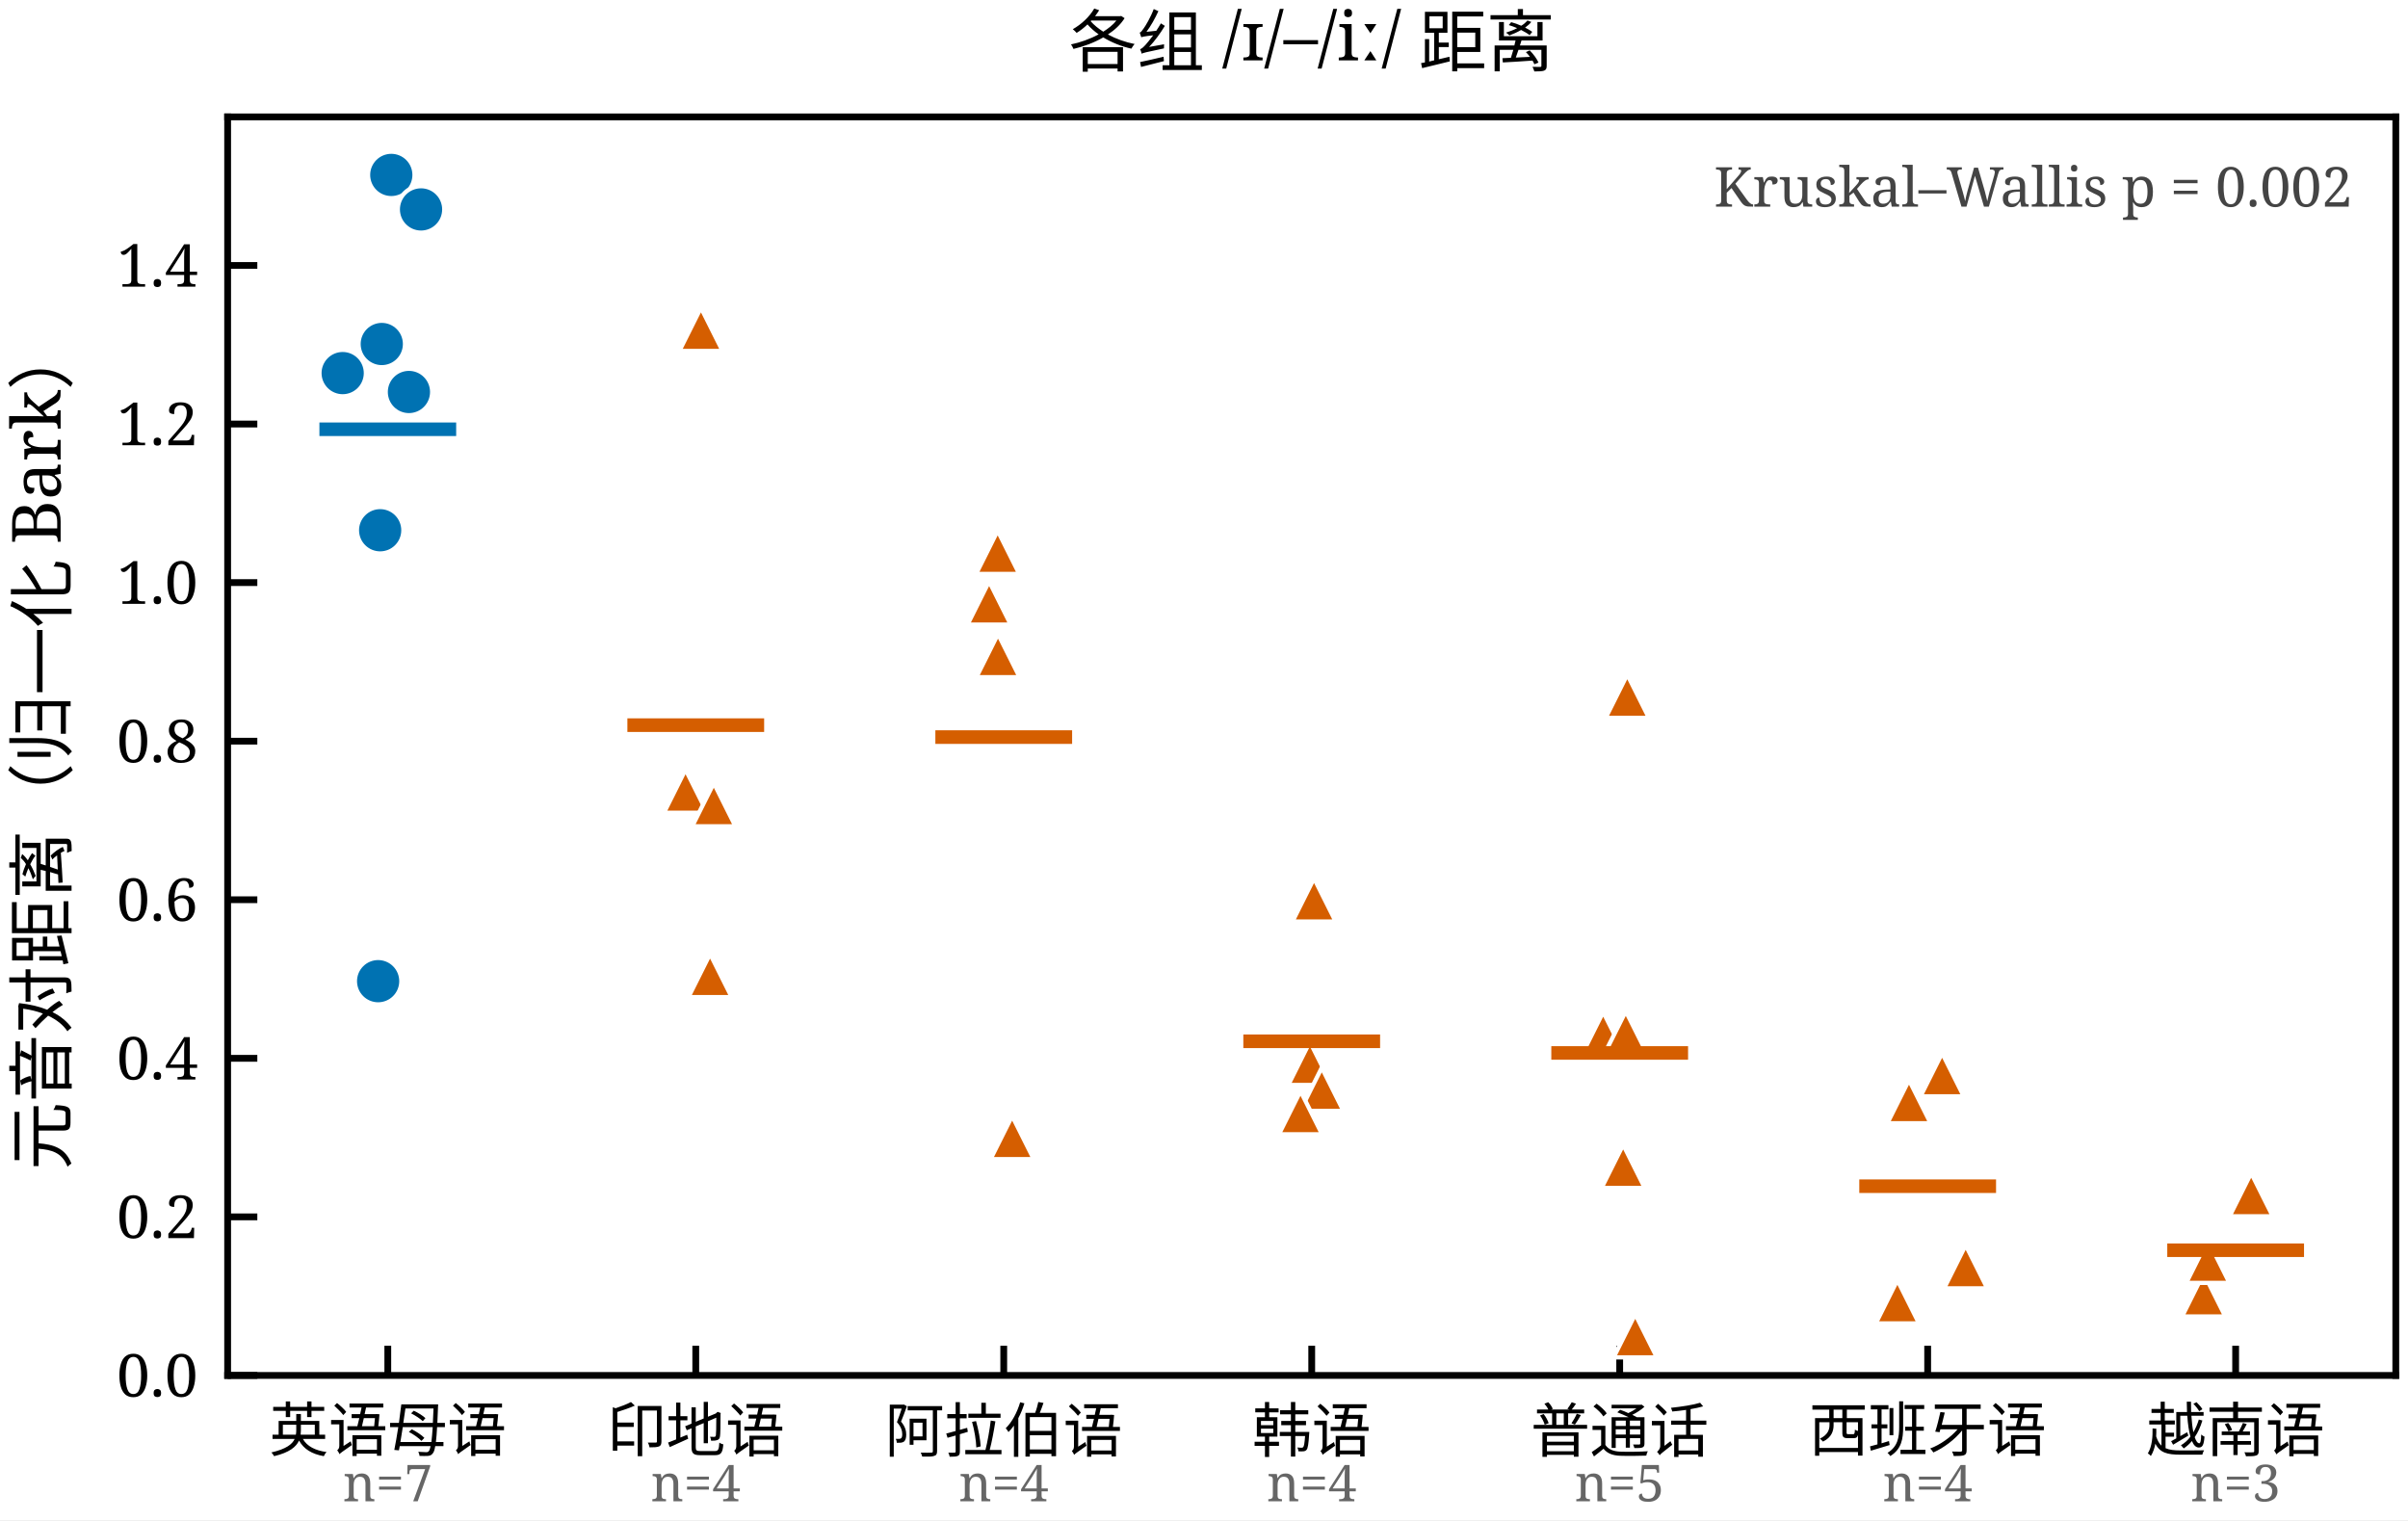
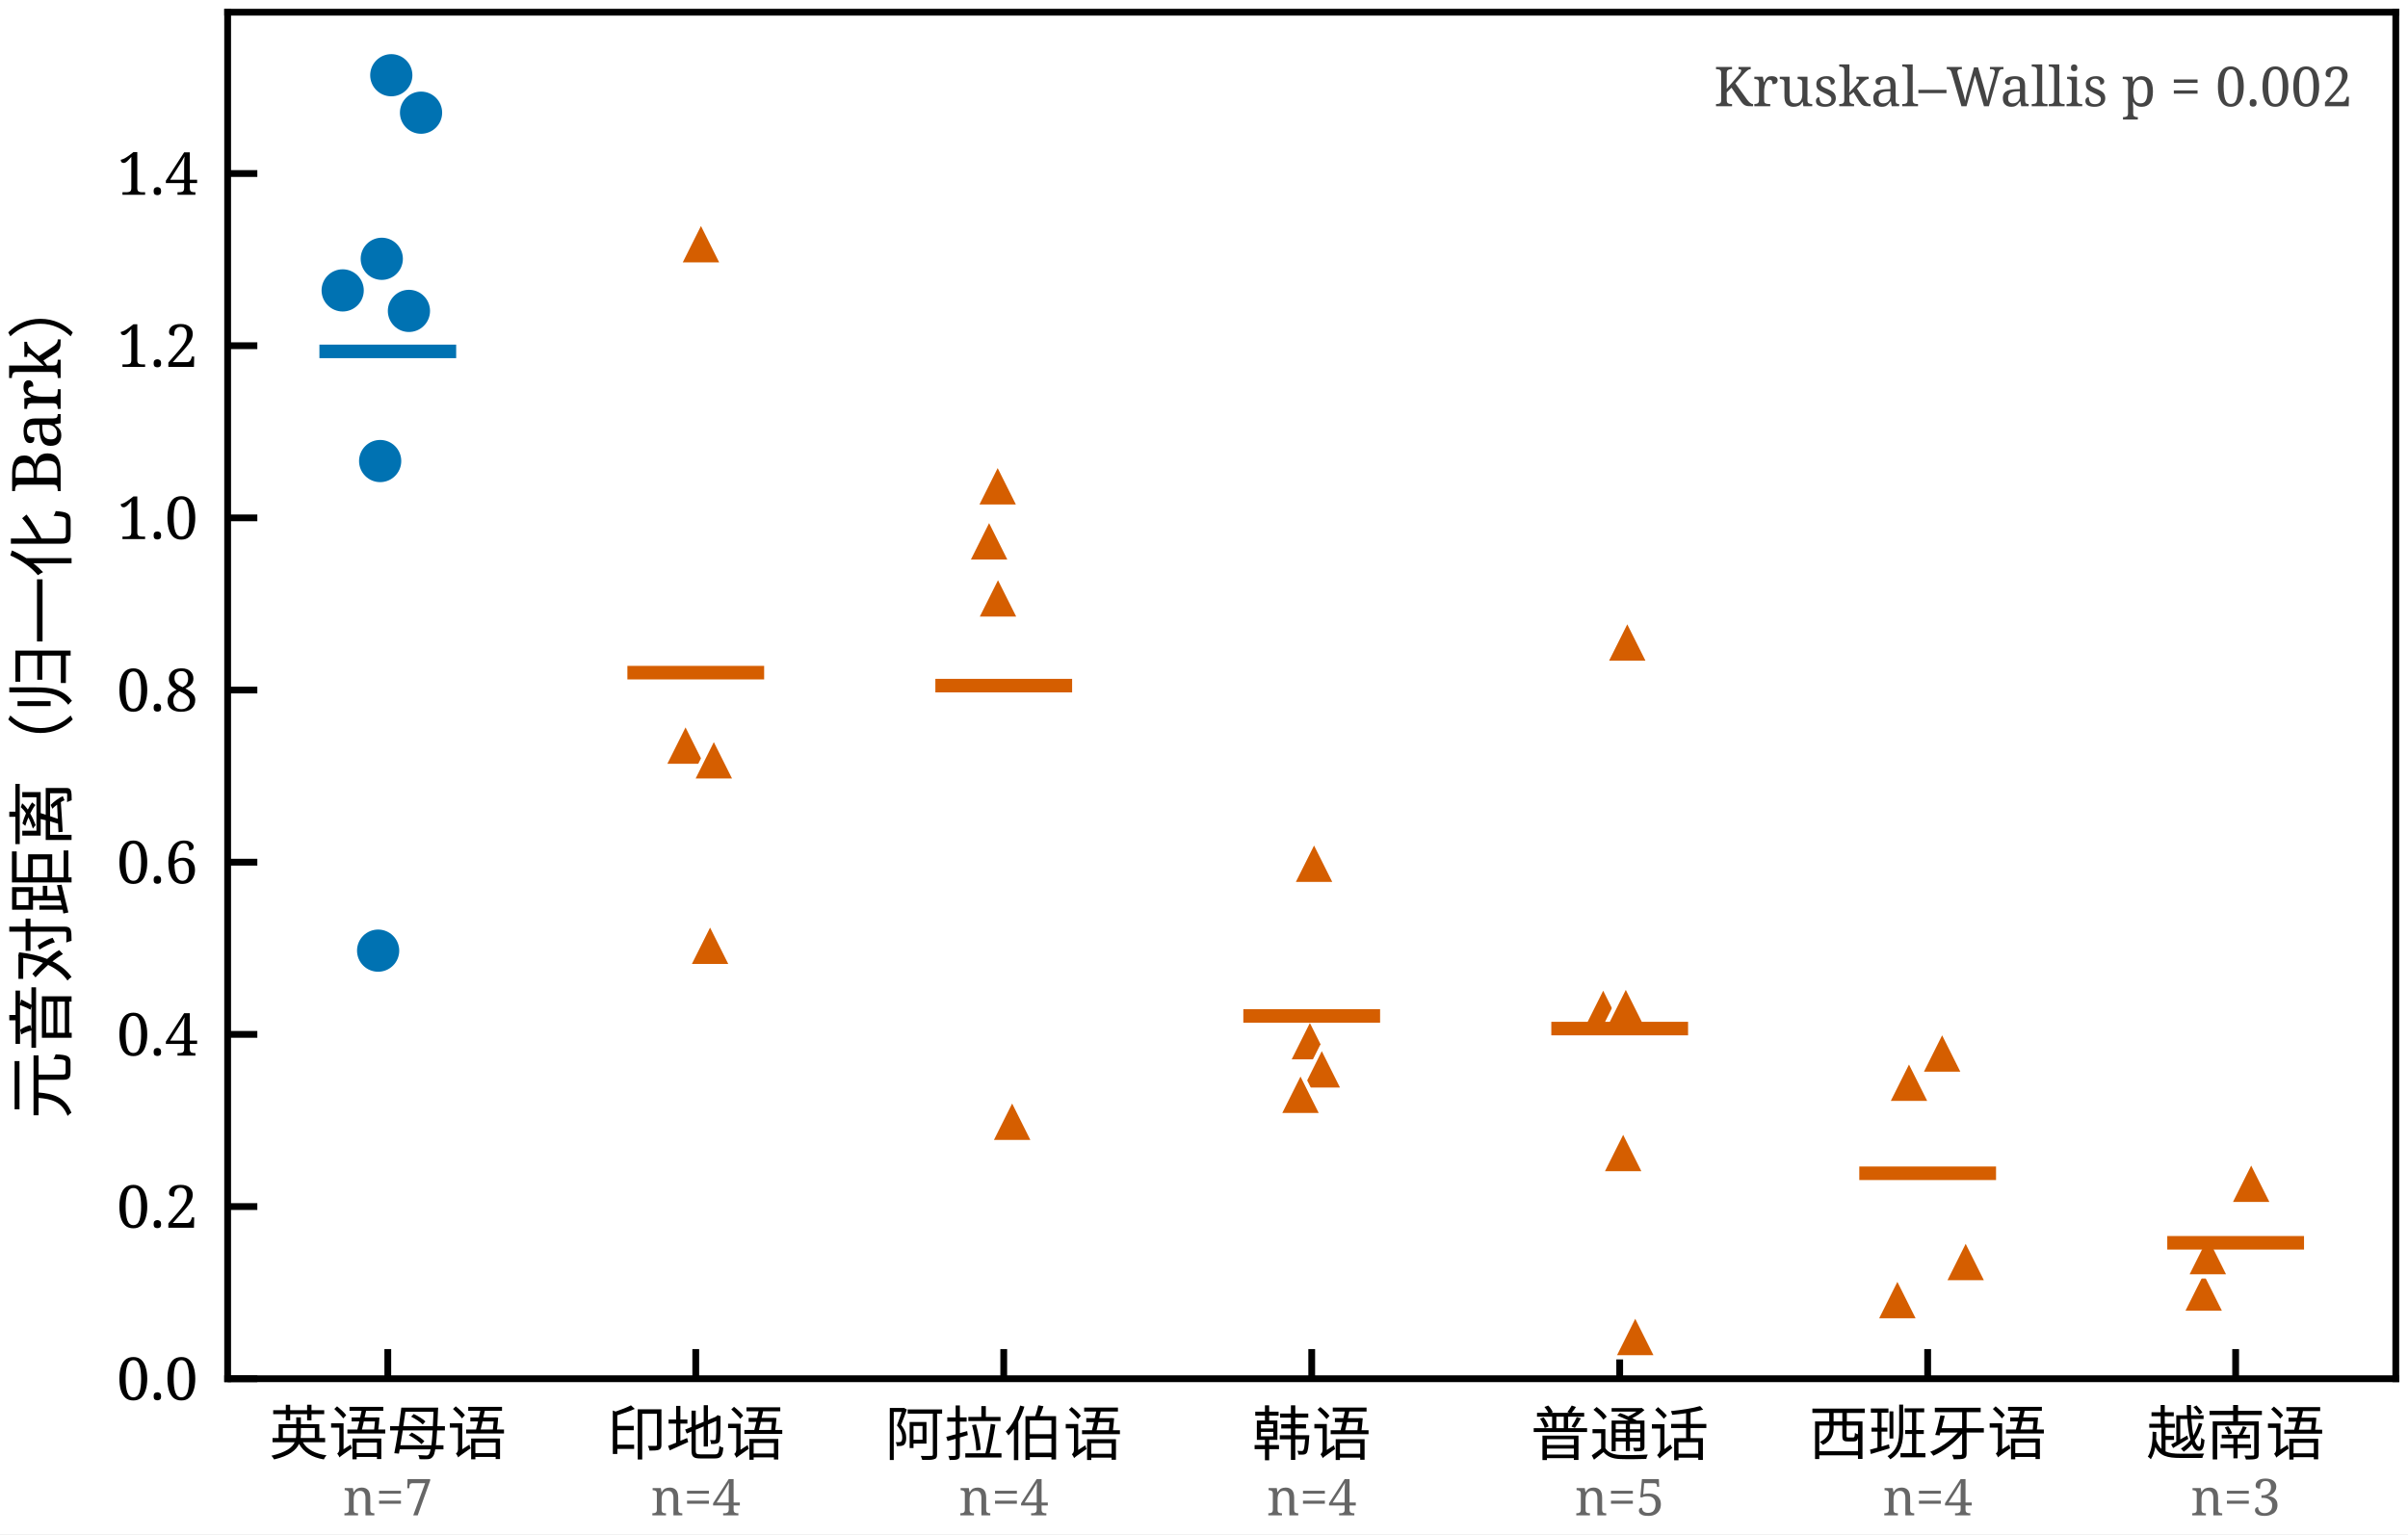
- <svg xmlns="http://www.w3.org/2000/svg" xmlns:xlink="http://www.w3.org/1999/xlink" width="283.978pt" height="179.25pt" viewBox="0 0 283.978 179.25" version="1.1">
+ <svg xmlns="http://www.w3.org/2000/svg" xmlns:xlink="http://www.w3.org/1999/xlink" width="283.978pt" height="180.964pt" viewBox="0 0 283.978 180.964" version="1.1">
  <defs>
    <style type="text/css">*{stroke-linejoin: round; stroke-linecap: butt}</style>
  </defs>
  <g id="figure_1">
    <g id="patch_1">
-       <path d="M 0 179.25  L 283.978 179.25  L 283.978 0  L 0 0  z " style="fill: #ffffff" />
+       <path d="M 0 180.964  L 283.978 180.964  L 283.978 0  L 0 0  z " style="fill: #ffffff" />
    </g>
    <g id="axes_1">
      <g id="patch_2">
-         <path d="M 26.846 162.195  L 282.538 162.195  L 282.538 13.784  L 26.846 13.784  z " style="fill: #ffffff" />
+         <path d="M 26.846 162.631  L 282.538 162.631  L 282.538 1.44  L 26.846 1.44  z " style="fill: #ffffff" />
      </g>
      <g id="matplotlib.axis_1">
        <g id="xtick_1">
          <g id="line2d_1">
            <defs>
-               <path id="m967d2ab4db" d="M 0 0  L 0 -3.5  " style="stroke: #000000; stroke-width: 0.8" />
+               <path id="m78ab9b557d" d="M 0 0  L 0 -3.5  " style="stroke: #000000; stroke-width: 0.8" />
            </defs>
            <g>
-               <use xlink:href="#m967d2ab4db" x="45.733" y="162.195" style="stroke: #000000; stroke-width: 0.8" />
+               <use xlink:href="#m78ab9b557d" x="45.733" y="162.631" style="stroke: #000000; stroke-width: 0.8" />
            </g>
          </g>
          <g id="text_1">
-             <text style="font-size: 7px; font-family: 'SimSun'; text-anchor: middle" x="45.733" y="171.136" transform="rotate(-0 45.73257 171.1364)">英语母语</text>
+             <text style="font-size: 7px; font-family: 'SimSun'; text-anchor: middle" x="45.733" y="171.573" transform="rotate(-0 45.73257 171.5726)">英语母语</text>
          </g>
        </g>
        <g id="xtick_2">
          <g id="line2d_2">
            <g>
-               <use xlink:href="#m967d2ab4db" x="82.052" y="162.195" style="stroke: #000000; stroke-width: 0.8" />
+               <use xlink:href="#m78ab9b557d" x="82.052" y="162.631" style="stroke: #000000; stroke-width: 0.8" />
            </g>
          </g>
          <g id="text_2">
-             <text style="font-size: 7px; font-family: 'SimSun'; text-anchor: middle" x="82.052" y="171.191" transform="rotate(-0 82.0524 171.191)">印地语</text>
+             <text style="font-size: 7px; font-family: 'SimSun'; text-anchor: middle" x="82.052" y="171.627" transform="rotate(-0 82.0524 171.6273)">印地语</text>
          </g>
        </g>
        <g id="xtick_3">
          <g id="line2d_3">
            <g>
-               <use xlink:href="#m967d2ab4db" x="118.372" y="162.195" style="stroke: #000000; stroke-width: 0.8" />
+               <use xlink:href="#m78ab9b557d" x="118.372" y="162.631" style="stroke: #000000; stroke-width: 0.8" />
            </g>
          </g>
          <g id="text_3">
-             <text style="font-size: 7px; font-family: 'SimSun'; text-anchor: middle" x="118.372" y="171.218" transform="rotate(-0 118.3722 171.2184)">阿拉伯语</text>
+             <text style="font-size: 7px; font-family: 'SimSun'; text-anchor: middle" x="118.372" y="171.655" transform="rotate(-0 118.3722 171.6546)">阿拉伯语</text>
          </g>
        </g>
        <g id="xtick_4">
          <g id="line2d_4">
            <g>
-               <use xlink:href="#m967d2ab4db" x="154.692" y="162.195" style="stroke: #000000; stroke-width: 0.8" />
+               <use xlink:href="#m78ab9b557d" x="154.692" y="162.631" style="stroke: #000000; stroke-width: 0.8" />
            </g>
          </g>
          <g id="text_4">
-             <text style="font-size: 7px; font-family: 'SimSun'; text-anchor: middle" x="154.692" y="171.218" transform="rotate(-0 154.6921 171.2184)">韩语</text>
+             <text style="font-size: 7px; font-family: 'SimSun'; text-anchor: middle" x="154.692" y="171.655" transform="rotate(-0 154.6921 171.6546)">韩语</text>
          </g>
        </g>
        <g id="xtick_5">
          <g id="line2d_5">
            <g>
-               <use xlink:href="#m967d2ab4db" x="191.012" y="162.195" style="stroke: #000000; stroke-width: 0.8" />
+               <use xlink:href="#m78ab9b557d" x="191.012" y="162.631" style="stroke: #000000; stroke-width: 0.8" />
            </g>
          </g>
          <g id="text_5">
-             <text style="font-size: 7px; font-family: 'SimSun'; text-anchor: middle" x="191.012" y="171.246" transform="rotate(-0 191.0119 171.2457)">普通话</text>
+             <text style="font-size: 7px; font-family: 'SimSun'; text-anchor: middle" x="191.012" y="171.682" transform="rotate(-0 191.0119 171.682)">普通话</text>
          </g>
        </g>
        <g id="xtick_6">
          <g id="line2d_6">
            <g>
-               <use xlink:href="#m967d2ab4db" x="227.332" y="162.195" style="stroke: #000000; stroke-width: 0.8" />
+               <use xlink:href="#m78ab9b557d" x="227.332" y="162.631" style="stroke: #000000; stroke-width: 0.8" />
            </g>
          </g>
          <g id="text_6">
-             <text style="font-size: 7px; font-family: 'SimSun'; text-anchor: middle" x="227.332" y="171.136" transform="rotate(-0 227.3318 171.1364)">西班牙语</text>
+             <text style="font-size: 7px; font-family: 'SimSun'; text-anchor: middle" x="227.332" y="171.573" transform="rotate(-0 227.3318 171.5726)">西班牙语</text>
          </g>
        </g>
        <g id="xtick_7">
          <g id="line2d_7">
            <g>
-               <use xlink:href="#m967d2ab4db" x="263.652" y="162.195" style="stroke: #000000; stroke-width: 0.8" />
+               <use xlink:href="#m78ab9b557d" x="263.652" y="162.631" style="stroke: #000000; stroke-width: 0.8" />
            </g>
          </g>
          <g id="text_7">
-             <text style="font-size: 7px; font-family: 'SimSun'; text-anchor: middle" x="263.652" y="171.164" transform="rotate(-0 263.6516 171.1637)">越南语</text>
+             <text style="font-size: 7px; font-family: 'SimSun'; text-anchor: middle" x="263.652" y="171.6" transform="rotate(-0 263.6516 171.6)">越南语</text>
          </g>
        </g>
      </g>
      <g id="matplotlib.axis_2">
        <g id="ytick_1">
          <g id="line2d_8">
            <defs>
-               <path id="m70a2a063ae" d="M 0 0  L 3.5 0  " style="stroke: #000000; stroke-width: 0.8" />
+               <path id="mba4401b858" d="M 0 0  L 3.5 0  " style="stroke: #000000; stroke-width: 0.8" />
            </defs>
            <g>
-               <use xlink:href="#m70a2a063ae" x="26.846" y="162.195" style="stroke: #000000; stroke-width: 0.8" />
+               <use xlink:href="#mba4401b858" x="26.846" y="162.631" style="stroke: #000000; stroke-width: 0.8" />
            </g>
          </g>
          <g id="text_8">
-             <text style="font-size: 7px; font-family: 'SimSun'; text-anchor: end" x="23.346" y="164.697" transform="rotate(-0 23.34625 164.6969)">0.0</text>
+             <text style="font-size: 7px; font-family: 'SimSun'; text-anchor: end" x="23.346" y="165.133" transform="rotate(-0 23.34625 165.1332)">0.0</text>
          </g>
        </g>
        <g id="ytick_2">
          <g id="line2d_9">
            <g>
-               <use xlink:href="#m70a2a063ae" x="26.846" y="143.496" style="stroke: #000000; stroke-width: 0.8" />
+               <use xlink:href="#mba4401b858" x="26.846" y="142.322" style="stroke: #000000; stroke-width: 0.8" />
            </g>
          </g>
          <g id="text_9">
-             <text style="font-size: 7px; font-family: 'SimSun'; text-anchor: end" x="23.346" y="145.998" transform="rotate(-0 23.34625 145.9981)">0.2</text>
+             <text style="font-size: 7px; font-family: 'SimSun'; text-anchor: end" x="23.346" y="144.824" transform="rotate(-0 23.34625 144.8241)">0.2</text>
          </g>
        </g>
        <g id="ytick_3">
          <g id="line2d_10">
            <g>
-               <use xlink:href="#m70a2a063ae" x="26.846" y="124.797" style="stroke: #000000; stroke-width: 0.8" />
+               <use xlink:href="#mba4401b858" x="26.846" y="122.013" style="stroke: #000000; stroke-width: 0.8" />
            </g>
          </g>
          <g id="text_10">
-             <text style="font-size: 7px; font-family: 'SimSun'; text-anchor: end" x="23.346" y="127.299" transform="rotate(-0 23.34625 127.2992)">0.4</text>
+             <text style="font-size: 7px; font-family: 'SimSun'; text-anchor: end" x="23.346" y="124.515" transform="rotate(-0 23.34625 124.5151)">0.4</text>
          </g>
        </g>
        <g id="ytick_4">
          <g id="line2d_11">
            <g>
-               <use xlink:href="#m70a2a063ae" x="26.846" y="106.098" style="stroke: #000000; stroke-width: 0.8" />
+               <use xlink:href="#mba4401b858" x="26.846" y="101.704" style="stroke: #000000; stroke-width: 0.8" />
            </g>
          </g>
          <g id="text_11">
-             <text style="font-size: 7px; font-family: 'SimSun'; text-anchor: end" x="23.346" y="108.6" transform="rotate(-0 23.34625 108.6004)">0.6</text>
+             <text style="font-size: 7px; font-family: 'SimSun'; text-anchor: end" x="23.346" y="104.206" transform="rotate(-0 23.34625 104.206)">0.6</text>
          </g>
        </g>
        <g id="ytick_5">
          <g id="line2d_12">
            <g>
-               <use xlink:href="#m70a2a063ae" x="26.846" y="87.4" style="stroke: #000000; stroke-width: 0.8" />
+               <use xlink:href="#mba4401b858" x="26.846" y="81.395" style="stroke: #000000; stroke-width: 0.8" />
            </g>
          </g>
          <g id="text_12">
-             <text style="font-size: 7px; font-family: 'SimSun'; text-anchor: end" x="23.346" y="89.902" transform="rotate(-0 23.34625 89.90151)">0.8</text>
+             <text style="font-size: 7px; font-family: 'SimSun'; text-anchor: end" x="23.346" y="83.897" transform="rotate(-0 23.34625 83.89697)">0.8</text>
          </g>
        </g>
        <g id="ytick_6">
          <g id="line2d_13">
            <g>
-               <use xlink:href="#m70a2a063ae" x="26.846" y="68.701" style="stroke: #000000; stroke-width: 0.8" />
+               <use xlink:href="#mba4401b858" x="26.846" y="61.086" style="stroke: #000000; stroke-width: 0.8" />
            </g>
          </g>
          <g id="text_13">
-             <text style="font-size: 7px; font-family: 'SimSun'; text-anchor: end" x="23.346" y="71.203" transform="rotate(-0 23.34625 71.20266)">1.0</text>
+             <text style="font-size: 7px; font-family: 'SimSun'; text-anchor: end" x="23.346" y="63.588" transform="rotate(-0 23.34625 63.58792)">1.0</text>
          </g>
        </g>
        <g id="ytick_7">
          <g id="line2d_14">
            <g>
-               <use xlink:href="#m70a2a063ae" x="26.846" y="50.002" style="stroke: #000000; stroke-width: 0.8" />
+               <use xlink:href="#mba4401b858" x="26.846" y="40.777" style="stroke: #000000; stroke-width: 0.8" />
            </g>
          </g>
          <g id="text_14">
-             <text style="font-size: 7px; font-family: 'SimSun'; text-anchor: end" x="23.346" y="52.504" transform="rotate(-0 23.34625 52.50381)">1.2</text>
+             <text style="font-size: 7px; font-family: 'SimSun'; text-anchor: end" x="23.346" y="43.279" transform="rotate(-0 23.34625 43.27888)">1.2</text>
          </g>
        </g>
        <g id="ytick_8">
          <g id="line2d_15">
            <g>
-               <use xlink:href="#m70a2a063ae" x="26.846" y="31.303" style="stroke: #000000; stroke-width: 0.8" />
+               <use xlink:href="#mba4401b858" x="26.846" y="20.468" style="stroke: #000000; stroke-width: 0.8" />
            </g>
          </g>
          <g id="text_15">
-             <text style="font-size: 7px; font-family: 'SimSun'; text-anchor: end" x="23.346" y="33.805" transform="rotate(-0 23.34625 33.80496)">1.4</text>
+             <text style="font-size: 7px; font-family: 'SimSun'; text-anchor: end" x="23.346" y="22.97" transform="rotate(-0 23.34625 22.96983)">1.4</text>
          </g>
        </g>
        <g id="text_16">
-           <text style="font-size: 8px; font-family: 'SimSun'; text-anchor: middle" x="7.815" y="87.989" transform="rotate(-90 7.815 87.98935)">元音对距离（归一化 Bark）</text>
+           <text style="font-size: 8px; font-family: 'SimSun'; text-anchor: middle" x="7.815" y="82.036" transform="rotate(-90 7.815 82.0356)">元音对距离（归一化 Bark）</text>
        </g>
      </g>
      <g id="patch_3">
-         <path d="M 26.846 162.195  L 26.846 13.784  " style="fill: none; stroke: #000000; stroke-width: 0.8; stroke-linejoin: miter; stroke-linecap: square" />
+         <path d="M 26.846 162.631  L 26.846 1.44  " style="fill: none; stroke: #000000; stroke-width: 0.8; stroke-linejoin: miter; stroke-linecap: square" />
      </g>
      <g id="patch_4">
-         <path d="M 282.538 162.195  L 282.538 13.784  " style="fill: none; stroke: #000000; stroke-width: 0.8; stroke-linejoin: miter; stroke-linecap: square" />
+         <path d="M 282.538 162.631  L 282.538 1.44  " style="fill: none; stroke: #000000; stroke-width: 0.8; stroke-linejoin: miter; stroke-linecap: square" />
      </g>
      <g id="patch_5">
-         <path d="M 26.846 162.195  L 282.538 162.195  " style="fill: none; stroke: #000000; stroke-width: 0.8; stroke-linejoin: miter; stroke-linecap: square" />
+         <path d="M 26.846 162.631  L 282.538 162.631  " style="fill: none; stroke: #000000; stroke-width: 0.8; stroke-linejoin: miter; stroke-linecap: square" />
      </g>
      <g id="patch_6">
-         <path d="M 26.846 13.784  L 282.538 13.784  " style="fill: none; stroke: #000000; stroke-width: 0.8; stroke-linejoin: miter; stroke-linecap: square" />
+         <path d="M 26.846 1.44  L 282.538 1.44  " style="fill: none; stroke: #000000; stroke-width: 0.8; stroke-linejoin: miter; stroke-linecap: square" />
      </g>
      <g id="PathCollection_1">
        <defs>
-           <path id="m356f500dc3" d="M 0 2.739  C 0.726 2.739 1.423 2.45 1.936 1.936  C 2.45 1.423 2.739 0.726 2.739 0  C 2.739 -0.726 2.45 -1.423 1.936 -1.936  C 1.423 -2.45 0.726 -2.739 0 -2.739  C -0.726 -2.739 -1.423 -2.45 -1.936 -1.936  C -2.45 -1.423 -2.739 -0.726 -2.739 0  C -2.739 0.726 -2.45 1.423 -1.936 1.936  C -1.423 2.45 -0.726 2.739 0 2.739  z " style="stroke: #ffffff; stroke-width: 0.5" />
+           <path id="mb284af2a04" d="M 0 2.739  C 0.726 2.739 1.423 2.45 1.936 1.936  C 2.45 1.423 2.739 0.726 2.739 0  C 2.739 -0.726 2.45 -1.423 1.936 -1.936  C 1.423 -2.45 0.726 -2.739 0 -2.739  C -0.726 -2.739 -1.423 -2.45 -1.936 -1.936  C -2.45 -1.423 -2.739 -0.726 -2.739 0  C -2.739 0.726 -2.45 1.423 -1.936 1.936  C -1.423 2.45 -0.726 2.739 0 2.739  z " style="stroke: #ffffff; stroke-width: 0.5" />
        </defs>
-         <g clip-path="url(#pffb6520760)">
-           <use xlink:href="#m356f500dc3" x="46.145" y="20.628" style="fill: #0072b2; stroke: #ffffff; stroke-width: 0.5" />
-           <use xlink:href="#m356f500dc3" x="44.593" y="115.703" style="fill: #0072b2; stroke: #ffffff; stroke-width: 0.5" />
-           <use xlink:href="#m356f500dc3" x="44.832" y="62.529" style="fill: #0072b2; stroke: #ffffff; stroke-width: 0.5" />
-           <use xlink:href="#m356f500dc3" x="40.412" y="43.997" style="fill: #0072b2; stroke: #ffffff; stroke-width: 0.5" />
-           <use xlink:href="#m356f500dc3" x="49.654" y="24.696" style="fill: #0072b2; stroke: #ffffff; stroke-width: 0.5" />
-           <use xlink:href="#m356f500dc3" x="48.226" y="46.224" style="fill: #0072b2; stroke: #ffffff; stroke-width: 0.5" />
-           <use xlink:href="#m356f500dc3" x="45.023" y="40.565" style="fill: #0072b2; stroke: #ffffff; stroke-width: 0.5" />
+         <g clip-path="url(#p0331179b9d)">
+           <use xlink:href="#mb284af2a04" x="46.145" y="8.874" style="fill: #0072b2; stroke: #ffffff; stroke-width: 0.5" />
+           <use xlink:href="#mb284af2a04" x="44.593" y="112.136" style="fill: #0072b2; stroke: #ffffff; stroke-width: 0.5" />
+           <use xlink:href="#mb284af2a04" x="44.832" y="54.383" style="fill: #0072b2; stroke: #ffffff; stroke-width: 0.5" />
+           <use xlink:href="#mb284af2a04" x="40.412" y="34.255" style="fill: #0072b2; stroke: #ffffff; stroke-width: 0.5" />
+           <use xlink:href="#mb284af2a04" x="49.654" y="13.292" style="fill: #0072b2; stroke: #ffffff; stroke-width: 0.5" />
+           <use xlink:href="#mb284af2a04" x="48.226" y="36.673" style="fill: #0072b2; stroke: #ffffff; stroke-width: 0.5" />
+           <use xlink:href="#mb284af2a04" x="45.023" y="30.528" style="fill: #0072b2; stroke: #ffffff; stroke-width: 0.5" />
        </g>
      </g>
      <g id="text_17">
-         <text style="font-size: 6px; font-family: 'SimSun'; text-anchor: middle; fill: #666666" x="45.733" y="177.036" transform="rotate(-0 45.73257 177.0361)">n=7</text>
+         <text style="font-size: 6px; font-family: 'SimSun'; text-anchor: middle; fill: #666666" x="45.733" y="178.75" transform="rotate(-0 45.73257 178.7503)">n=7</text>
      </g>
      <g id="PathCollection_2">
        <defs>
-           <path id="md0fdf204f1" d="M 0 -2.55  L -2.55 2.55  L 2.55 2.55  z " style="stroke: #ffffff; stroke-width: 0.5" />
+           <path id="m8a4e7f9cad" d="M 0 -2.55  L -2.55 2.55  L 2.55 2.55  z " style="stroke: #ffffff; stroke-width: 0.5" />
        </defs>
-         <g clip-path="url(#pffb6520760)">
-           <use xlink:href="#md0fdf204f1" x="83.739" y="115.032" style="fill: #d55e00; stroke: #ffffff; stroke-width: 0.5" />
-           <use xlink:href="#md0fdf204f1" x="82.665" y="38.832" style="fill: #d55e00; stroke: #ffffff; stroke-width: 0.5" />
-           <use xlink:href="#md0fdf204f1" x="80.846" y="93.293" style="fill: #d55e00; stroke: #ffffff; stroke-width: 0.5" />
-           <use xlink:href="#md0fdf204f1" x="84.183" y="94.888" style="fill: #d55e00; stroke: #ffffff; stroke-width: 0.5" />
+         <g clip-path="url(#p0331179b9d)">
+           <use xlink:href="#m8a4e7f9cad" x="83.739" y="111.407" style="fill: #d55e00; stroke: #ffffff; stroke-width: 0.5" />
+           <use xlink:href="#m8a4e7f9cad" x="82.665" y="28.646" style="fill: #d55e00; stroke: #ffffff; stroke-width: 0.5" />
+           <use xlink:href="#m8a4e7f9cad" x="80.846" y="87.796" style="fill: #d55e00; stroke: #ffffff; stroke-width: 0.5" />
+           <use xlink:href="#m8a4e7f9cad" x="84.183" y="89.529" style="fill: #d55e00; stroke: #ffffff; stroke-width: 0.5" />
        </g>
      </g>
      <g id="text_18">
-         <text style="font-size: 6px; font-family: 'SimSun'; text-anchor: middle; fill: #666666" x="82.052" y="177.036" transform="rotate(-0 82.0524 177.0361)">n=4</text>
+         <text style="font-size: 6px; font-family: 'SimSun'; text-anchor: middle; fill: #666666" x="82.052" y="178.75" transform="rotate(-0 82.0524 178.7503)">n=4</text>
      </g>
      <g id="PathCollection_3">
-         <g clip-path="url(#pffb6520760)">
-           <use xlink:href="#md0fdf204f1" x="117.695" y="77.306" style="fill: #d55e00; stroke: #ffffff; stroke-width: 0.5" />
-           <use xlink:href="#md0fdf204f1" x="117.656" y="65.129" style="fill: #d55e00; stroke: #ffffff; stroke-width: 0.5" />
-           <use xlink:href="#md0fdf204f1" x="116.646" y="71.104" style="fill: #d55e00; stroke: #ffffff; stroke-width: 0.5" />
-           <use xlink:href="#md0fdf204f1" x="119.364" y="134.14" style="fill: #d55e00; stroke: #ffffff; stroke-width: 0.5" />
+         <g clip-path="url(#p0331179b9d)">
+           <use xlink:href="#m8a4e7f9cad" x="117.695" y="70.432" style="fill: #d55e00; stroke: #ffffff; stroke-width: 0.5" />
+           <use xlink:href="#m8a4e7f9cad" x="117.656" y="57.206" style="fill: #d55e00; stroke: #ffffff; stroke-width: 0.5" />
+           <use xlink:href="#m8a4e7f9cad" x="116.646" y="63.696" style="fill: #d55e00; stroke: #ffffff; stroke-width: 0.5" />
+           <use xlink:href="#m8a4e7f9cad" x="119.364" y="132.16" style="fill: #d55e00; stroke: #ffffff; stroke-width: 0.5" />
        </g>
      </g>
      <g id="text_19">
-         <text style="font-size: 6px; font-family: 'SimSun'; text-anchor: middle; fill: #666666" x="118.372" y="177.036" transform="rotate(-0 118.3722 177.0361)">n=4</text>
+         <text style="font-size: 6px; font-family: 'SimSun'; text-anchor: middle; fill: #666666" x="118.372" y="178.75" transform="rotate(-0 118.3722 178.7503)">n=4</text>
      </g>
      <g id="PathCollection_4">
-         <g clip-path="url(#pffb6520760)">
-           <use xlink:href="#md0fdf204f1" x="154.476" y="125.39" style="fill: #d55e00; stroke: #ffffff; stroke-width: 0.5" />
-           <use xlink:href="#md0fdf204f1" x="155.88" y="128.45" style="fill: #d55e00; stroke: #ffffff; stroke-width: 0.5" />
-           <use xlink:href="#md0fdf204f1" x="153.369" y="131.21" style="fill: #d55e00; stroke: #ffffff; stroke-width: 0.5" />
-           <use xlink:href="#md0fdf204f1" x="154.968" y="106.12" style="fill: #d55e00; stroke: #ffffff; stroke-width: 0.5" />
+         <g clip-path="url(#p0331179b9d)">
+           <use xlink:href="#m8a4e7f9cad" x="154.476" y="122.656" style="fill: #d55e00; stroke: #ffffff; stroke-width: 0.5" />
+           <use xlink:href="#m8a4e7f9cad" x="155.88" y="125.981" style="fill: #d55e00; stroke: #ffffff; stroke-width: 0.5" />
+           <use xlink:href="#m8a4e7f9cad" x="153.369" y="128.978" style="fill: #d55e00; stroke: #ffffff; stroke-width: 0.5" />
+           <use xlink:href="#m8a4e7f9cad" x="154.968" y="101.727" style="fill: #d55e00; stroke: #ffffff; stroke-width: 0.5" />
        </g>
      </g>
      <g id="text_20">
-         <text style="font-size: 6px; font-family: 'SimSun'; text-anchor: middle; fill: #666666" x="154.692" y="177.036" transform="rotate(-0 154.6921 177.0361)">n=4</text>
+         <text style="font-size: 6px; font-family: 'SimSun'; text-anchor: middle; fill: #666666" x="154.692" y="178.75" transform="rotate(-0 154.6921 178.7503)">n=4</text>
      </g>
      <g id="PathCollection_5">
-         <g clip-path="url(#pffb6520760)">
-           <use xlink:href="#md0fdf204f1" x="189.067" y="121.886" style="fill: #d55e00; stroke: #ffffff; stroke-width: 0.5" />
-           <use xlink:href="#md0fdf204f1" x="192.846" y="157.518" style="fill: #d55e00; stroke: #ffffff; stroke-width: 0.5" />
-           <use xlink:href="#md0fdf204f1" x="191.422" y="137.538" style="fill: #d55e00; stroke: #ffffff; stroke-width: 0.5" />
-           <use xlink:href="#md0fdf204f1" x="191.732" y="121.795" style="fill: #d55e00; stroke: #ffffff; stroke-width: 0.5" />
-           <use xlink:href="#md0fdf204f1" x="191.906" y="82.095" style="fill: #d55e00; stroke: #ffffff; stroke-width: 0.5" />
+         <g clip-path="url(#p0331179b9d)">
+           <use xlink:href="#m8a4e7f9cad" x="189.067" y="118.851" style="fill: #d55e00; stroke: #ffffff; stroke-width: 0.5" />
+           <use xlink:href="#m8a4e7f9cad" x="192.846" y="157.552" style="fill: #d55e00; stroke: #ffffff; stroke-width: 0.5" />
+           <use xlink:href="#m8a4e7f9cad" x="191.422" y="135.851" style="fill: #d55e00; stroke: #ffffff; stroke-width: 0.5" />
+           <use xlink:href="#m8a4e7f9cad" x="191.732" y="118.752" style="fill: #d55e00; stroke: #ffffff; stroke-width: 0.5" />
+           <use xlink:href="#m8a4e7f9cad" x="191.906" y="75.634" style="fill: #d55e00; stroke: #ffffff; stroke-width: 0.5" />
        </g>
      </g>
      <g id="text_21">
-         <text style="font-size: 6px; font-family: 'SimSun'; text-anchor: middle; fill: #666666" x="191.012" y="177.036" transform="rotate(-0 191.0119 177.0361)">n=5</text>
+         <text style="font-size: 6px; font-family: 'SimSun'; text-anchor: middle; fill: #666666" x="191.012" y="178.75" transform="rotate(-0 191.0119 178.7503)">n=5</text>
      </g>
      <g id="PathCollection_6">
-         <g clip-path="url(#pffb6520760)">
-           <use xlink:href="#md0fdf204f1" x="225.129" y="129.904" style="fill: #d55e00; stroke: #ffffff; stroke-width: 0.5" />
-           <use xlink:href="#md0fdf204f1" x="229.038" y="126.731" style="fill: #d55e00; stroke: #ffffff; stroke-width: 0.5" />
-           <use xlink:href="#md0fdf204f1" x="231.814" y="149.378" style="fill: #d55e00; stroke: #ffffff; stroke-width: 0.5" />
-           <use xlink:href="#md0fdf204f1" x="223.761" y="153.507" style="fill: #d55e00; stroke: #ffffff; stroke-width: 0.5" />
+         <g clip-path="url(#p0331179b9d)">
+           <use xlink:href="#m8a4e7f9cad" x="225.129" y="127.559" style="fill: #d55e00; stroke: #ffffff; stroke-width: 0.5" />
+           <use xlink:href="#m8a4e7f9cad" x="229.038" y="124.114" style="fill: #d55e00; stroke: #ffffff; stroke-width: 0.5" />
+           <use xlink:href="#m8a4e7f9cad" x="231.814" y="148.71" style="fill: #d55e00; stroke: #ffffff; stroke-width: 0.5" />
+           <use xlink:href="#m8a4e7f9cad" x="223.761" y="153.196" style="fill: #d55e00; stroke: #ffffff; stroke-width: 0.5" />
        </g>
      </g>
      <g id="text_22">
-         <text style="font-size: 6px; font-family: 'SimSun'; text-anchor: middle; fill: #666666" x="227.332" y="177.036" transform="rotate(-0 227.3318 177.0361)">n=4</text>
+         <text style="font-size: 6px; font-family: 'SimSun'; text-anchor: middle; fill: #666666" x="227.332" y="178.75" transform="rotate(-0 227.3318 178.7503)">n=4</text>
      </g>
      <g id="PathCollection_7">
-         <g clip-path="url(#pffb6520760)">
-           <use xlink:href="#md0fdf204f1" x="259.883" y="152.688" style="fill: #d55e00; stroke: #ffffff; stroke-width: 0.5" />
-           <use xlink:href="#md0fdf204f1" x="260.372" y="148.732" style="fill: #d55e00; stroke: #ffffff; stroke-width: 0.5" />
-           <use xlink:href="#md0fdf204f1" x="265.485" y="140.877" style="fill: #d55e00; stroke: #ffffff; stroke-width: 0.5" />
+         <g clip-path="url(#p0331179b9d)">
+           <use xlink:href="#m8a4e7f9cad" x="259.883" y="152.305" style="fill: #d55e00; stroke: #ffffff; stroke-width: 0.5" />
+           <use xlink:href="#m8a4e7f9cad" x="260.372" y="148.009" style="fill: #d55e00; stroke: #ffffff; stroke-width: 0.5" />
+           <use xlink:href="#m8a4e7f9cad" x="265.485" y="139.478" style="fill: #d55e00; stroke: #ffffff; stroke-width: 0.5" />
        </g>
      </g>
      <g id="text_23">
-         <text style="font-size: 6px; font-family: 'SimSun'; text-anchor: middle; fill: #666666" x="263.652" y="177.036" transform="rotate(-0 263.6516 177.0361)">n=3</text>
+         <text style="font-size: 6px; font-family: 'SimSun'; text-anchor: middle; fill: #666666" x="263.652" y="178.75" transform="rotate(-0 263.6516 178.7503)">n=3</text>
      </g>
      <g id="text_24">
-         <text style="font-size: 6.5px; font-family: 'SimSun'; text-anchor: end; fill: #444444" x="277.424" y="24.367" transform="rotate(-0 277.4241 24.36668)">Kruskal–Wallis p = 0.002</text>
-       </g>
-       <g id="text_25">
-         <text style="font-size: 8px; font-family: 'SimSun'; text-anchor: middle" x="154.692" y="7.784" transform="rotate(-0 154.6921 7.78375)">各组 /ɪ/–/iː/ 距离</text>
+         <text style="font-size: 6.5px; font-family: 'SimSun'; text-anchor: end; fill: #444444" x="277.424" y="12.534" transform="rotate(-0 277.4241 12.53413)">Kruskal–Wallis p = 0.002</text>
      </g>
      <g id="line2d_16">
-         <path d="M 38.469 50.62  L 52.997 50.62  " clip-path="url(#pffb6520760)" style="fill: none; stroke: #0072b2; stroke-width: 1.6; stroke-linecap: square" />
+         <path d="M 38.469 41.449  L 52.997 41.449  " clip-path="url(#p0331179b9d)" style="fill: none; stroke: #0072b2; stroke-width: 1.6; stroke-linecap: square" />
      </g>
      <g id="line2d_17">
-         <path d="M 74.788 85.512  L 89.316 85.512  " clip-path="url(#pffb6520760)" style="fill: none; stroke: #d55e00; stroke-width: 1.6; stroke-linecap: square" />
+         <path d="M 74.788 79.344  L 89.316 79.344  " clip-path="url(#p0331179b9d)" style="fill: none; stroke: #d55e00; stroke-width: 1.6; stroke-linecap: square" />
      </g>
      <g id="line2d_18">
-         <path d="M 111.108 86.919  L 125.636 86.919  " clip-path="url(#pffb6520760)" style="fill: none; stroke: #d55e00; stroke-width: 1.6; stroke-linecap: square" />
+         <path d="M 111.108 80.874  L 125.636 80.874  " clip-path="url(#p0331179b9d)" style="fill: none; stroke: #d55e00; stroke-width: 1.6; stroke-linecap: square" />
      </g>
      <g id="line2d_19">
-         <path d="M 147.428 122.793  L 161.956 122.793  " clip-path="url(#pffb6520760)" style="fill: none; stroke: #d55e00; stroke-width: 1.6; stroke-linecap: square" />
+         <path d="M 147.428 119.836  L 161.956 119.836  " clip-path="url(#p0331179b9d)" style="fill: none; stroke: #d55e00; stroke-width: 1.6; stroke-linecap: square" />
      </g>
      <g id="line2d_20">
-         <path d="M 183.748 124.166  L 198.276 124.166  " clip-path="url(#pffb6520760)" style="fill: none; stroke: #d55e00; stroke-width: 1.6; stroke-linecap: square" />
+         <path d="M 183.748 121.328  L 198.276 121.328  " clip-path="url(#p0331179b9d)" style="fill: none; stroke: #d55e00; stroke-width: 1.6; stroke-linecap: square" />
      </g>
      <g id="line2d_21">
-         <path d="M 220.068 139.88  L 234.596 139.88  " clip-path="url(#pffb6520760)" style="fill: none; stroke: #d55e00; stroke-width: 1.6; stroke-linecap: square" />
+         <path d="M 220.068 138.395  L 234.596 138.395  " clip-path="url(#p0331179b9d)" style="fill: none; stroke: #d55e00; stroke-width: 1.6; stroke-linecap: square" />
      </g>
      <g id="line2d_22">
-         <path d="M 256.388 147.432  L 270.916 147.432  " clip-path="url(#pffb6520760)" style="fill: none; stroke: #d55e00; stroke-width: 1.6; stroke-linecap: square" />
+         <path d="M 256.388 146.597  L 270.916 146.597  " clip-path="url(#p0331179b9d)" style="fill: none; stroke: #d55e00; stroke-width: 1.6; stroke-linecap: square" />
      </g>
    </g>
  </g>
  <defs>
-     <clipPath id="pffb6520760">
-       <rect x="26.846" y="13.784" width="255.692" height="148.411" />
+     <clipPath id="p0331179b9d">
+       <rect x="26.846" y="1.44" width="255.692" height="161.191" />
    </clipPath>
  </defs>
</svg>
